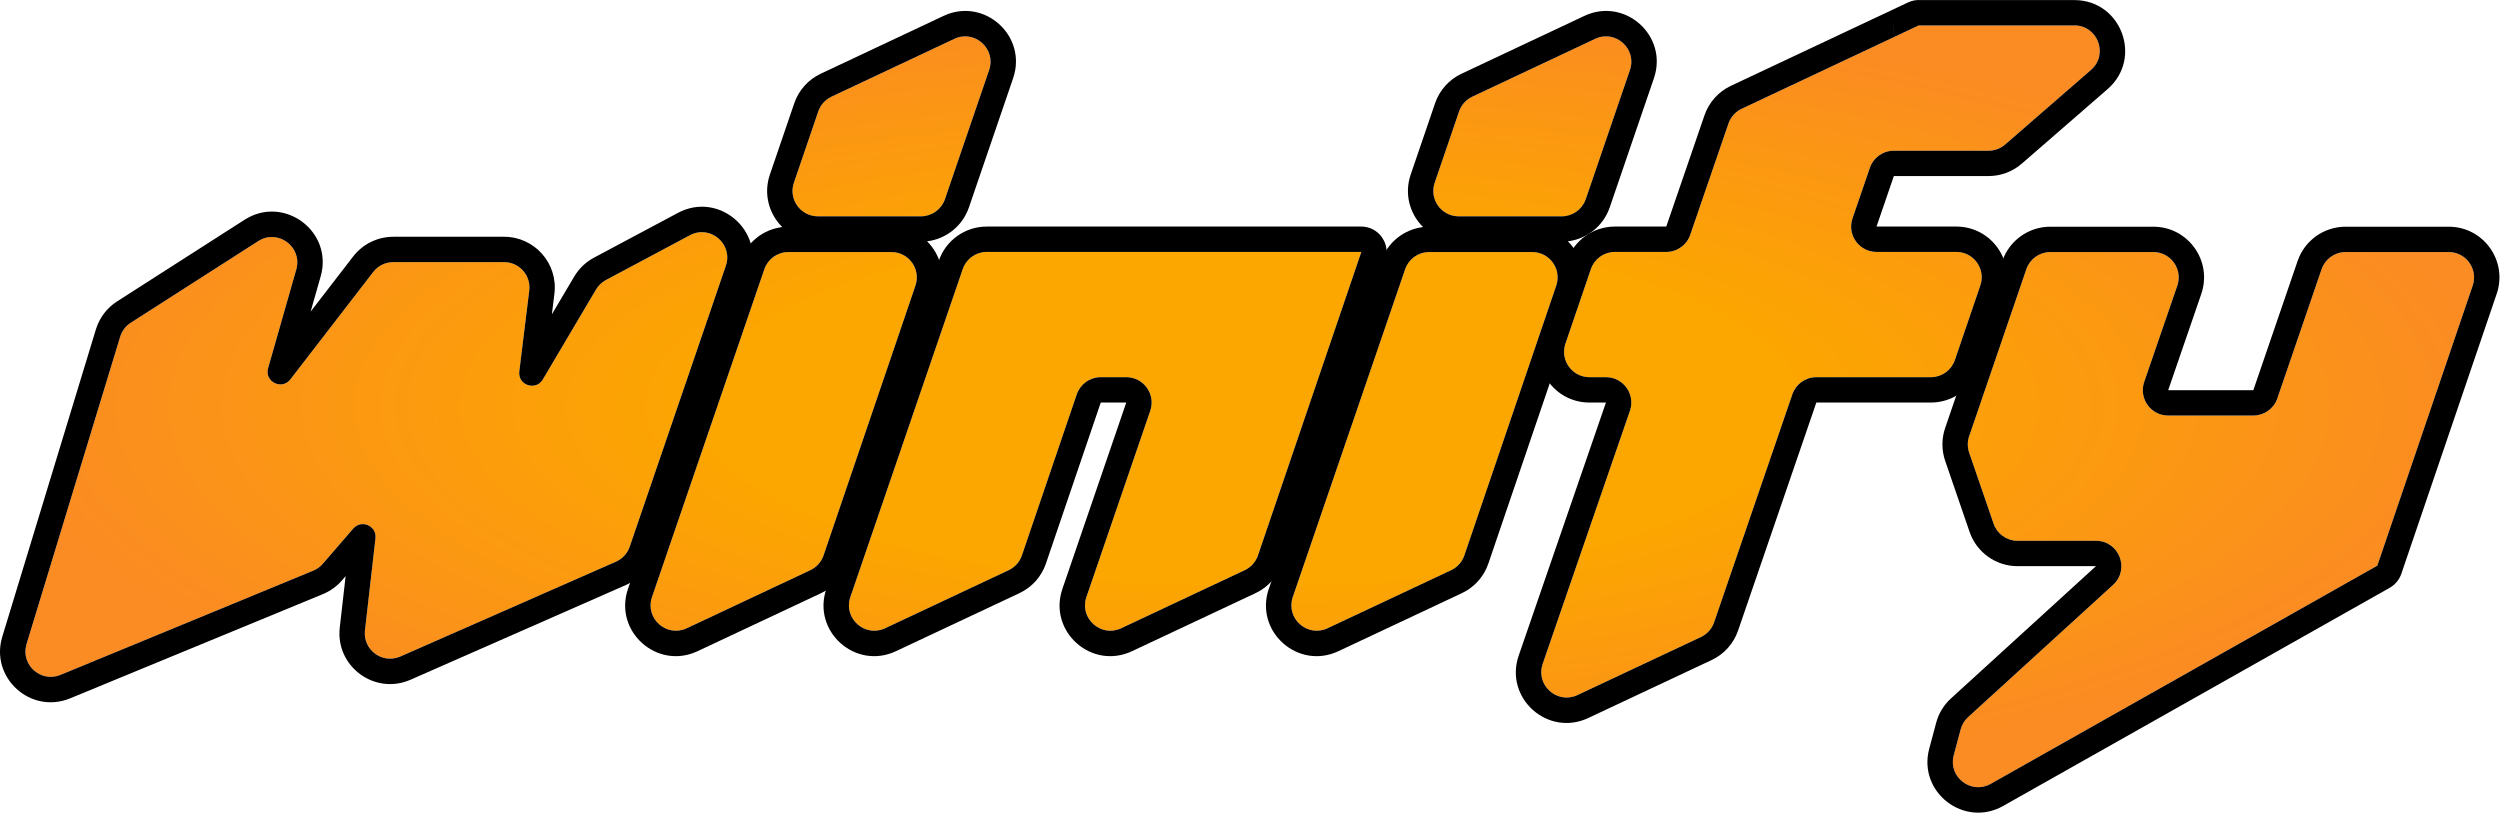
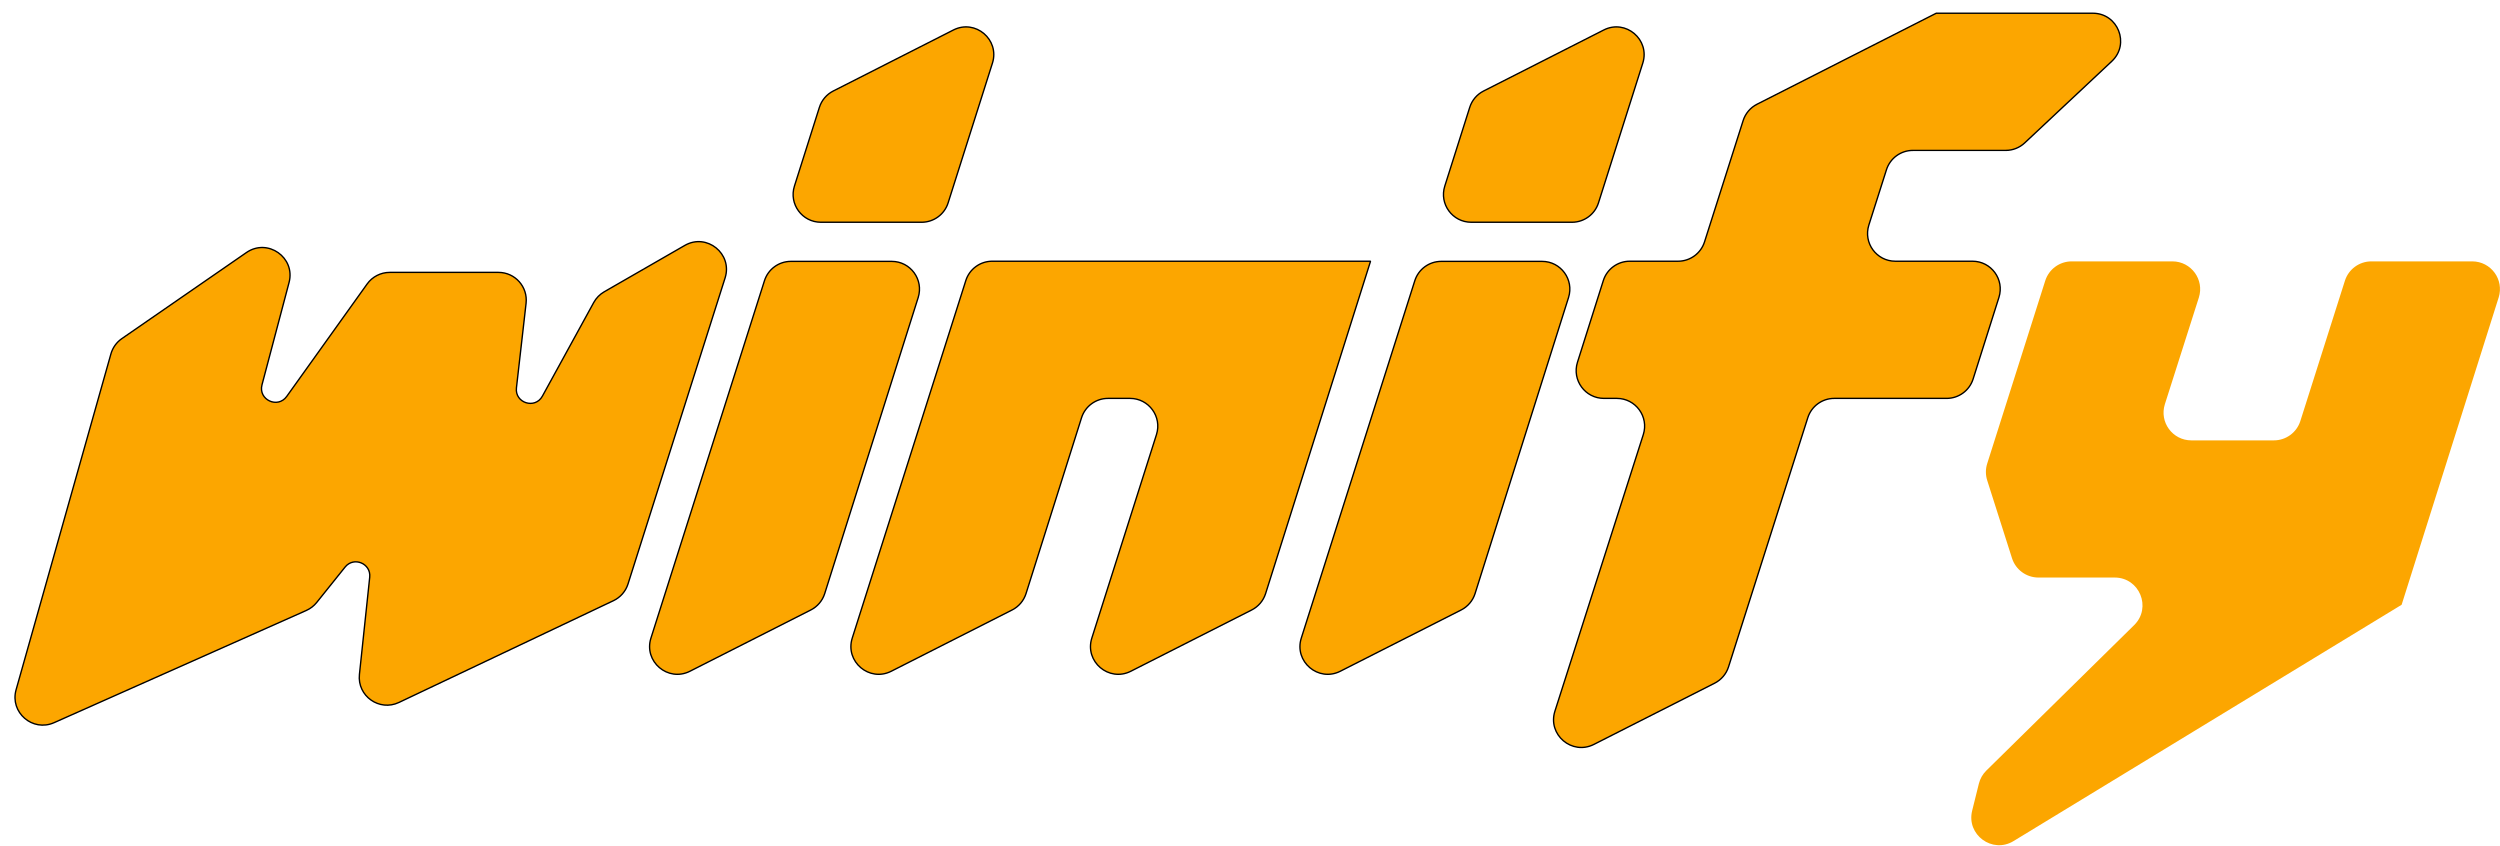
- <svg xmlns="http://www.w3.org/2000/svg" width="1972" height="642" viewBox="0 0 1972 642" fill="none">
-   <path d="M94.793 265.602L20.938 508.046C16.018 524.196 32.087 538.8 47.694 532.364L247.104 450.136C249.993 448.945 252.563 447.094 254.607 444.73L278.671 416.909C285.105 409.47 297.285 414.813 296.17 424.584L287.874 497.277C286.124 512.612 301.668 524.066 315.796 517.853L485.855 443.062C490.973 440.811 494.916 436.521 496.726 431.23L572.547 209.666C578.424 192.492 560.228 177.001 544.213 185.543L477.947 220.887C474.711 222.613 472.012 225.195 470.145 228.351L428.161 299.33C422.644 308.657 408.307 303.774 409.629 293.019L417.476 229.201C418.942 217.277 409.639 206.76 397.625 206.76H310.233C304.034 206.76 298.185 209.635 294.398 214.543L229.017 299.279C222.287 308.002 208.46 301.02 211.484 290.425L233.72 212.519C238.777 194.802 219.218 180.252 203.702 190.188L103.14 254.587C99.137 257.15 96.178 261.055 94.793 265.602Z" fill="url(#paint0_radial_28_419)" />
-   <path d="M534.801 167.896C566.831 150.813 603.223 181.795 591.47 216.141L515.649 437.706C512.028 448.286 504.143 456.869 493.906 461.371L323.848 536.161C295.59 548.588 264.503 525.68 268.003 495.009L272.63 454.464L269.734 457.814C265.773 462.393 260.827 466.011 255.269 468.399L254.729 468.626L55.319 550.854C24.103 563.725 -8.033 534.518 1.806 502.218L75.661 259.773C78.431 250.68 84.349 242.871 92.354 237.745L192.916 173.345C223.947 153.473 263.066 182.575 252.952 218.008L245.02 245.797L278.564 202.325C286.137 192.509 297.835 186.76 310.233 186.76L310.233 206.76C304.034 206.76 298.185 209.635 294.398 214.543L229.017 299.279L228.697 299.676C221.858 307.783 208.508 300.855 211.484 290.425L233.72 212.519C238.777 194.802 219.218 180.252 203.702 190.188L103.14 254.587L102.768 254.832C98.954 257.395 96.135 261.197 94.793 265.602L20.938 508.046L20.723 508.802C16.521 524.647 32.331 538.699 47.694 532.364L247.104 450.136C249.993 448.945 252.563 447.094 254.607 444.73L278.671 416.909C285.105 409.47 297.285 414.813 296.17 424.584L287.874 497.277L287.805 497.993C286.628 512.728 301.407 523.619 315.133 518.131L315.796 517.853L485.855 443.062C490.973 440.811 494.916 436.521 496.726 431.23L572.547 209.666C578.424 192.492 560.228 177.001 544.213 185.543L477.947 220.887C474.711 222.613 472.012 225.195 470.145 228.351L428.161 299.33L427.897 299.757C422.201 308.503 408.327 303.606 409.629 293.019L417.476 229.201C418.919 217.464 409.927 207.09 398.187 206.768L397.625 206.76L397.625 186.76C421.653 186.76 440.259 207.794 437.326 231.642L435.322 247.938L452.931 218.169C456.665 211.856 462.063 206.691 468.534 203.24L534.801 167.896ZM397.625 186.76L397.625 206.76H310.233L310.233 186.76H397.625Z" fill="black" />
-   <path d="M1155.08 438.117C1153.33 443.255 1149.57 447.461 1144.65 449.769L1047.17 495.577C1031.18 503.09 1014.02 487.703 1019.74 470.992L1108.38 212.339C1111.15 204.254 1118.75 198.823 1127.3 198.823H1208.65C1222.36 198.823 1232 212.297 1227.58 225.271L1155.08 438.117ZM1250.84 157.112C1248.07 165.203 1240.46 170.638 1231.91 170.638H1150.6C1136.89 170.638 1127.24 157.147 1131.68 144.169L1150.92 87.893C1152.67 82.769 1156.42 78.573 1161.33 76.267L1258.26 30.64C1274.24 23.117 1291.42 38.496 1285.7 55.21L1250.84 157.112Z" fill="url(#paint1_radial_28_419)" />
-   <path d="M1249.74 12.544C1281.71 -2.502 1316.06 28.256 1304.62 61.685L1269.76 163.586C1264.75 178.223 1251.83 188.515 1236.75 190.345C1247.11 200.608 1251.75 216.34 1246.51 231.72L1174.01 444.565C1170.51 454.841 1162.98 463.254 1153.16 467.871L1055.68 513.678C1023.7 528.703 989.371 497.93 1000.82 464.509L1089.46 205.856C1094.48 191.217 1107.41 180.929 1122.5 179.111C1112.13 168.838 1107.49 153.088 1112.76 137.7L1131.99 81.423C1135.5 71.174 1143.01 62.784 1152.81 58.171L1249.74 12.544ZM1126.9 198.827C1118.52 198.993 1111.11 204.38 1108.38 212.339L1019.74 470.992L1019.61 471.384C1014.29 487.942 1031.31 503.031 1047.17 495.577L1047.17 495.577L1144.65 449.769C1149.41 447.533 1153.09 443.515 1154.91 438.595L1155.08 438.117L1227.58 225.271C1232 212.297 1222.36 198.823 1208.65 198.823H1127.3L1126.9 198.827ZM1285.7 55.21C1291.42 38.496 1274.24 23.117 1258.26 30.64L1161.33 76.267L1160.87 76.489C1156.19 78.837 1152.61 82.929 1150.92 87.893L1131.68 144.169L1131.48 144.778C1127.61 157.362 1136.8 170.223 1149.96 170.628L1150.6 170.638H1231.91C1240.33 170.638 1247.83 165.371 1250.7 157.49L1250.84 157.112L1285.7 55.21Z" fill="black" />
-   <path d="M649.616 438.117C647.866 443.255 644.103 447.461 639.19 449.769L541.706 495.577C525.718 503.09 508.553 487.703 514.28 470.992L602.916 212.339C605.687 204.254 613.289 198.823 621.836 198.823H703.185C716.892 198.823 726.537 212.297 722.117 225.271L649.616 438.117ZM745.372 157.112C742.604 165.203 735 170.638 726.449 170.638H645.14C631.425 170.638 621.779 157.147 626.215 144.169L645.454 87.893C647.206 82.768 650.961 78.573 655.861 76.267L752.796 30.64C768.78 23.117 785.955 38.496 780.237 55.21L745.372 157.112Z" fill="url(#paint2_radial_28_419)" />
-   <path d="M744.279 12.544C776.246 -2.502 810.597 28.256 799.16 61.685L764.295 163.586C759.288 178.223 746.364 188.515 731.285 190.345C741.644 200.608 746.288 216.34 741.049 231.72L668.548 444.565C665.048 454.841 657.521 463.254 647.696 467.871L550.211 513.678C518.237 528.703 483.907 497.93 495.36 464.509L583.997 205.856C589.013 191.218 601.948 180.929 617.035 179.111C606.669 168.837 602.03 153.087 607.29 137.699L626.529 81.423C630.032 71.174 637.543 62.784 647.343 58.171L744.279 12.544ZM621.436 198.827C613.053 198.993 605.644 204.38 602.916 212.339L514.28 470.992L514.15 471.384C508.822 487.942 525.843 503.031 541.706 495.577L541.705 495.577L639.19 449.769C643.949 447.533 647.629 443.515 649.446 438.595L649.616 438.117L722.117 225.271C726.537 212.297 716.892 198.823 703.185 198.823H621.836L621.436 198.827ZM780.237 55.21C785.955 38.496 768.78 23.117 752.796 30.64L655.861 76.267L655.405 76.489C650.728 78.837 647.151 82.929 645.454 87.893L626.215 144.169C621.779 157.147 631.425 170.638 645.14 170.638H726.449C734.866 170.638 742.366 165.371 745.239 157.49L745.372 157.112L780.237 55.21Z" fill="black" />
-   <path d="M1073.74 198.794C1073.73 198.808 1073.75 198.823 1073.76 198.823C1073.78 198.823 1073.79 198.838 1073.78 198.852L992.282 438.117C990.532 443.255 986.769 447.461 981.856 449.769L884.372 495.577C868.384 503.09 851.219 487.703 856.946 470.992L907.314 324.012C911.762 311.032 902.116 297.529 888.394 297.529H868.281C859.721 297.529 852.11 302.977 849.349 311.08L806.078 438.117C804.328 443.255 800.565 447.461 795.652 449.769L698.167 495.577C682.18 503.09 665.015 487.703 670.741 470.993L758.21 215.743L759.402 212.251C762.166 204.154 769.774 198.711 778.33 198.711H1073.71C1073.74 198.711 1073.76 198.74 1073.75 198.767L1073.74 198.794Z" fill="url(#paint3_radial_28_419)" />
-   <path d="M1073.71 178.711C1082.94 178.712 1090.34 184.813 1092.85 192.764C1094.1 196.661 1094.18 201.008 1092.71 205.3L1011.21 444.565C1007.71 454.841 1000.19 463.254 990.362 467.871L892.877 513.678C860.903 528.703 826.573 497.93 838.026 464.509L888.394 317.529H868.282L825.01 444.565C821.51 454.841 813.983 463.254 804.158 467.871L706.673 513.678C674.699 528.703 640.369 497.93 651.822 464.509L739.29 209.259L740.475 205.79C746.003 189.596 761.219 178.711 778.331 178.711L778.33 198.711L777.93 198.715C769.538 198.882 762.123 204.28 759.402 212.251L758.21 215.743L670.741 470.993L670.612 471.384C665.326 487.812 682.038 502.794 697.792 495.749L698.167 495.577L795.652 449.769C800.411 447.533 804.091 443.515 805.908 438.595L806.078 438.117L849.349 311.08C852.066 303.104 859.484 297.7 867.88 297.533L868.281 297.529H888.394C902.116 297.529 911.762 311.032 907.314 324.012L856.946 470.992L856.816 471.384C851.53 487.812 868.242 502.793 883.997 495.749L884.372 495.577L981.856 449.769C986.615 447.533 990.295 443.515 992.112 438.595L992.282 438.117L1073.78 198.852C1073.78 198.845 1073.78 198.837 1073.78 198.832L1073.76 198.823C1073.75 198.823 1073.73 198.808 1073.74 198.794L1073.75 198.767C1073.76 198.747 1073.75 198.726 1073.73 198.716L1073.71 198.711L1073.71 178.711ZM1071.64 218.711C1071.85 218.733 1072.06 218.752 1072.28 218.767C1072.06 218.752 1071.85 218.733 1071.64 218.711H1071.64ZM1073.71 178.711L1073.71 198.711H778.33L778.331 178.711H1073.71Z" fill="black" />
-   <path d="M1513.5 20.061C1513.5 20.061 1513.5 20.062 1513.5 20.062H1636.26C1654.76 20.062 1663.35 43.024 1649.38 55.159L1581.69 113.976C1578.05 117.137 1573.39 118.878 1568.57 118.878H1493.87C1485.33 118.878 1477.72 124.306 1474.95 132.387L1461.28 172.22C1456.83 185.202 1466.47 198.711 1480.2 198.711H1543.16C1556.87 198.711 1566.52 212.195 1562.09 225.172L1542.02 283.989C1539.25 292.086 1531.64 297.529 1523.09 297.529H1432.73C1424.19 297.529 1416.59 302.956 1413.82 311.036L1352.09 490.903C1350.33 496.021 1346.57 500.21 1341.67 502.511L1244.28 548.279C1228.27 555.799 1211.1 540.376 1216.86 523.66L1285.68 324.047C1290.15 311.06 1280.51 297.529 1266.77 297.529H1253.74C1240.03 297.529 1230.38 284.045 1234.81 271.068L1254.89 212.251C1257.65 204.154 1265.26 198.711 1273.81 198.711H1314.35C1322.89 198.711 1330.49 193.287 1333.26 185.209L1363.42 97.403C1365.18 92.291 1368.93 88.107 1373.82 85.805L1513.49 20.064C1513.49 20.064 1513.49 20.064 1513.49 20.063C1513.49 20.062 1513.49 20.062 1513.49 20.062H1513.49C1513.49 20.062 1513.49 20.062 1513.49 20.062L1513.5 20.06C1513.5 20.06 1513.5 20.06 1513.5 20.061Z" fill="url(#paint4_radial_28_419)" />
-   <path d="M1543.16 178.711C1570.59 178.711 1589.88 205.679 1581.02 231.631L1560.94 290.449C1555.42 306.643 1540.2 317.529 1523.09 317.529H1432.73L1371 497.395C1367.49 507.633 1359.98 516.01 1350.18 520.613L1252.78 566.38C1220.78 581.42 1186.43 550.574 1197.95 517.141L1266.77 317.529H1253.74C1226.32 317.529 1207.03 290.561 1215.88 264.608L1235.96 205.791C1241.49 189.596 1256.7 178.711 1273.81 178.711V198.711L1273.41 198.715C1265.02 198.882 1257.61 204.28 1254.89 212.251L1234.81 271.068L1234.61 271.677C1230.69 284.463 1240.24 297.529 1253.74 297.529H1266.77C1280.51 297.529 1290.15 311.06 1285.68 324.047L1216.86 523.66L1216.73 524.051C1211.41 540.485 1228.13 555.502 1243.9 548.452L1244.28 548.279L1341.67 502.511C1346.42 500.282 1350.09 496.281 1351.92 491.379L1352.09 490.903L1413.82 311.036C1416.55 303.082 1423.95 297.699 1432.33 297.533L1432.73 297.529H1523.09L1523.49 297.525C1531.88 297.358 1539.3 291.96 1542.02 283.989L1562.09 225.172C1566.52 212.195 1556.87 198.711 1543.16 198.711L1543.16 178.711ZM1636.26 0.062C1673.27 0.062 1690.43 45.986 1662.5 70.256L1594.81 129.073C1587.53 135.396 1578.21 138.878 1568.57 138.878H1493.87L1480.2 178.711H1543.16L1543.16 198.711H1480.2C1466.69 198.711 1457.13 185.621 1461.08 172.829L1461.28 172.22L1474.95 132.387C1477.72 124.306 1485.33 118.878 1493.87 118.878H1568.57C1573.39 118.878 1578.05 117.137 1581.69 113.976L1649.38 55.159C1663.35 43.024 1654.76 20.062 1636.26 20.062L1636.26 0.062ZM1314.35 178.711L1314.35 198.711H1273.81V178.711H1314.35ZM1505.17 1.874C1508.49 0.342 1511.87 -0.196 1515.09 0.062H1636.26L1636.26 20.062H1513.5L1513.5 20.06L1513.49 20.062L1513.49 20.062L1513.49 20.063C1513.49 20.064 1513.49 20.064 1513.49 20.064L1495.4 28.577C1493.3 24.148 1492.8 18.909 1494.52 13.737C1492.74 19.079 1493.29 24.258 1495.36 28.592L1373.82 85.805C1368.93 88.107 1365.18 92.291 1363.42 97.403L1333.26 185.209C1330.49 193.287 1322.89 198.711 1314.35 198.711L1314.35 178.711L1344.51 90.906C1348.02 80.681 1355.52 72.313 1365.3 67.709L1504.93 1.987C1505.01 1.948 1505.09 1.911 1505.17 1.874ZM1523.19 2.553C1524.81 3.459 1526.29 4.583 1527.6 5.882C1526.3 4.584 1524.82 3.459 1523.19 2.553Z" fill="black" />
-   <path d="M1691.35 301.273C1686.89 314.257 1696.54 327.775 1710.27 327.775H1777.43C1785.98 327.775 1793.58 322.344 1796.35 314.259L1831.28 212.339C1834.05 204.254 1841.65 198.823 1850.2 198.823H1931.55C1945.26 198.823 1954.9 212.297 1950.48 225.271L1875.25 446.127C1875.24 446.146 1875.23 446.161 1875.21 446.17L1875.07 446.235C1875.06 446.24 1875.06 446.255 1875.07 446.258C1875.09 446.262 1875.09 446.276 1875.08 446.281L1570.25 618.324C1554.81 627.036 1536.51 612.85 1541.1 595.73L1546.58 575.27C1547.57 571.577 1549.6 568.246 1552.42 565.669L1666.77 461.368C1680.27 449.06 1671.56 426.591 1653.29 426.591H1591.45C1582.91 426.591 1575.32 421.169 1572.54 413.093L1553.27 357.051C1551.83 352.845 1551.82 348.278 1553.27 344.07L1598.37 212.344C1601.14 204.256 1608.74 198.823 1617.29 198.823H1698.55C1712.28 198.823 1721.93 212.34 1717.46 225.325L1691.35 301.273Z" fill="url(#paint5_radial_28_419)" />
-   <path d="M1931.55 178.823C1958.96 178.823 1978.25 205.772 1969.41 231.72L1894.18 452.576C1893.51 454.539 1892.55 456.366 1891.34 458.004C1889.73 460.224 1887.6 462.181 1884.91 463.699L1580.08 635.742C1549.21 653.165 1512.6 624.794 1521.78 590.554L1527.26 570.093C1529.24 562.708 1533.29 556.045 1538.94 550.893L1653.29 446.591H1591.45C1574.37 446.591 1559.18 435.747 1553.62 419.595L1534.36 363.553C1531.47 355.142 1531.46 346.007 1534.34 337.592L1579.44 205.866C1584.98 189.69 1600.19 178.823 1617.29 178.823L1617.29 198.823L1616.89 198.827C1608.5 198.993 1601.09 204.383 1598.37 212.344L1553.27 344.07L1553.13 344.466C1551.83 348.563 1551.87 352.977 1553.27 357.051L1572.54 413.093C1575.27 421.043 1582.68 426.421 1591.05 426.587L1591.45 426.591H1653.29C1671.56 426.591 1680.27 449.06 1666.77 461.368L1552.42 565.669L1551.9 566.162C1549.35 568.664 1547.51 571.808 1546.58 575.27L1541.1 595.73L1540.99 596.131C1536.83 612.938 1554.65 626.749 1569.88 618.524L1570.25 618.324L1875.08 446.281C1875.08 446.278 1875.08 446.274 1875.08 446.269L1875.07 446.248C1875.07 446.243 1875.07 446.237 1875.07 446.235L1875.21 446.17C1875.22 446.166 1875.23 446.16 1875.24 446.153L1875.25 446.127L1950.48 225.271C1954.83 212.5 1945.55 199.244 1932.19 198.833L1931.55 198.823V178.823ZM1868.56 465.167L1868.94 465.295C1868.81 465.253 1868.68 465.21 1868.56 465.166L1868.56 465.167ZM1893.12 437.558C1891.07 433.203 1887.4 429.519 1882.18 427.562C1887.37 429.51 1891.05 433.194 1893.12 437.558ZM1698.55 178.823C1726.01 178.823 1745.3 205.858 1736.38 231.827L1710.27 307.775H1777.43L1777.43 327.775H1710.27C1696.75 327.775 1687.19 314.676 1691.16 301.882L1691.35 301.273L1717.46 225.325C1721.86 212.543 1712.58 199.245 1699.19 198.833L1698.55 198.823L1698.55 178.823ZM1850.2 198.823L1849.8 198.827C1841.42 198.993 1834.01 204.38 1831.28 212.339L1796.35 314.259L1796.22 314.635C1793.34 322.512 1785.85 327.775 1777.43 327.775L1777.43 307.775L1812.36 205.856C1817.9 189.685 1833.11 178.823 1850.2 178.823L1850.2 198.823ZM1931.55 178.823V198.823H1850.2L1850.2 178.823H1931.55ZM1698.55 178.823L1698.55 198.823H1617.29L1617.29 178.823H1698.55Z" fill="black" />
-   <defs>
-     <radialGradient id="paint0_radial_28_419" cx="0" cy="0" r="1" gradientUnits="userSpaceOnUse" gradientTransform="translate(985.79 320.515) scale(985.79 320.515)">
-       <stop offset="0.433" stop-color="#FCA600" />
-       <stop offset="1" stop-color="#FB8B23" />
-     </radialGradient>
-     <radialGradient id="paint1_radial_28_419" cx="0" cy="0" r="1" gradientUnits="userSpaceOnUse" gradientTransform="translate(985.79 320.515) scale(985.79 320.515)">
-       <stop offset="0.433" stop-color="#FCA600" />
-       <stop offset="1" stop-color="#FB8B23" />
-     </radialGradient>
-     <radialGradient id="paint2_radial_28_419" cx="0" cy="0" r="1" gradientUnits="userSpaceOnUse" gradientTransform="translate(985.79 320.515) scale(985.79 320.515)">
-       <stop offset="0.433" stop-color="#FCA600" />
-       <stop offset="1" stop-color="#FB8B23" />
-     </radialGradient>
-     <radialGradient id="paint3_radial_28_419" cx="0" cy="0" r="1" gradientUnits="userSpaceOnUse" gradientTransform="translate(985.79 320.515) scale(985.79 320.515)">
-       <stop offset="0.433" stop-color="#FCA600" />
-       <stop offset="1" stop-color="#FB8B23" />
-     </radialGradient>
-     <radialGradient id="paint4_radial_28_419" cx="0" cy="0" r="1" gradientUnits="userSpaceOnUse" gradientTransform="translate(985.79 320.515) scale(985.79 320.515)">
-       <stop offset="0.433" stop-color="#FCA600" />
-       <stop offset="1" stop-color="#FB8B23" />
-     </radialGradient>
-     <radialGradient id="paint5_radial_28_419" cx="0" cy="0" r="1" gradientUnits="userSpaceOnUse" gradientTransform="translate(985.79 320.515) scale(985.79 320.515)">
-       <stop offset="0.433" stop-color="#FCA600" />
-       <stop offset="1" stop-color="#FB8B23" />
-     </radialGradient>
-   </defs>
+ <svg xmlns="http://www.w3.org/2000/svg" width="1801" height="609" viewBox="0 0 1801 609" fill="none">
+   <path d="M493.327 176.803C509.141 167.703 527.882 182.794 522.366 200.185L452.418 420.709C450.74 425.998 446.941 430.353 441.928 432.731L287.391 506.056C273.281 512.75 257.285 501.413 258.928 485.883L266.339 415.825C267.389 405.895 254.838 400.728 248.592 408.519L228.157 434.007C226.161 436.497 223.598 438.472 220.683 439.77L38.966 520.612C23.481 527.501 6.984 513.214 11.589 496.904L79.904 254.957C81.169 250.479 83.955 246.582 87.783 243.938L177.541 181.924C192.826 171.363 212.996 185.533 208.244 203.493L188.74 277.217C185.898 287.961 200.077 294.631 206.542 285.592L264.467 204.598C268.222 199.347 274.28 196.232 280.734 196.231H359.112C371.055 196.231 380.336 206.63 378.983 218.496L372.038 279.443C370.796 290.341 385.469 295.001 390.742 285.384L427.73 217.918C429.495 214.699 432.112 212.028 435.293 210.197L493.327 176.803Z" fill="#FCA600" />
+   <path d="M493.327 176.803C509.141 167.703 527.882 182.794 522.366 200.185L452.418 420.709C450.74 425.998 446.941 430.353 441.928 432.731L287.391 506.056C273.281 512.75 257.285 501.413 258.928 485.883L266.339 415.825C267.389 405.895 254.838 400.728 248.592 408.519L228.157 434.007C226.161 436.497 223.598 438.472 220.683 439.77L38.966 520.612C23.481 527.501 6.984 513.214 11.589 496.904L79.904 254.957C81.169 250.479 83.955 246.582 87.783 243.938L177.541 181.924C192.826 171.363 212.996 185.533 208.244 203.493L188.74 277.217C185.898 287.961 200.077 294.631 206.542 285.592L264.467 204.598C268.222 199.347 274.28 196.232 280.734 196.231H359.112C371.055 196.231 380.336 206.63 378.983 218.496L372.038 279.443C370.796 290.341 385.469 295.001 390.742 285.384L427.73 217.918C429.495 214.699 432.112 212.028 435.293 210.197L493.327 176.803Z" stroke="black" />
+   <path d="M1110.91 188.294C1124.43 188.294 1134.05 201.425 1129.98 214.315L1062.64 427.612C1061.02 432.739 1057.4 436.998 1052.61 439.429L965.561 483.559C949.742 491.578 932.087 476.569 937.456 459.666L1019.22 202.239C1021.86 193.935 1029.57 188.294 1038.28 188.294H1110.91ZM1155.34 21.605C1171.16 13.573 1188.82 28.575 1183.46 45.482L1151.54 146.155C1148.9 154.464 1141.19 160.109 1132.47 160.109H1059.89C1046.36 160.109 1036.73 146.963 1040.82 134.068L1058.79 77.341C1060.41 72.227 1064.02 67.979 1068.8 65.55L1155.34 21.605Z" fill="#FCA600" />
+   <path d="M1110.91 188.294C1124.43 188.294 1134.05 201.425 1129.98 214.315L1062.64 427.612C1061.02 432.739 1057.4 436.998 1052.61 439.429L965.561 483.559C949.742 491.578 932.087 476.569 937.456 459.666L1019.22 202.239C1021.86 193.935 1029.57 188.294 1038.28 188.294H1110.91ZM1155.34 21.605C1171.16 13.573 1188.82 28.575 1183.46 45.482L1151.54 146.155C1148.9 154.464 1141.19 160.109 1132.47 160.109H1059.89C1046.36 160.109 1036.73 146.963 1040.82 134.068L1058.79 77.341C1060.41 72.227 1064.02 67.979 1068.8 65.55L1155.34 21.605Z" stroke="black" />
+   <path d="M642.397 188.294C655.914 188.294 665.539 201.425 661.469 214.315L594.125 427.612C592.507 432.739 588.892 436.998 584.097 439.429L497.049 483.559C481.231 491.578 463.576 476.569 468.945 459.666L550.711 202.239C553.349 193.935 561.06 188.294 569.773 188.294H642.397ZM686.831 21.605C702.645 13.573 720.312 28.575 714.951 45.482L683.025 146.155C680.39 154.464 672.677 160.109 663.96 160.109H591.374C577.848 160.109 568.223 146.963 572.308 134.068L590.283 77.341C591.903 72.227 595.51 67.979 600.293 65.55L686.831 21.605Z" fill="#FCA600" />
+   <path d="M642.397 188.294C655.914 188.294 665.539 201.425 661.469 214.315L594.125 427.612C592.507 432.739 588.892 436.998 584.097 439.429L497.049 483.559C481.231 491.578 463.576 476.569 468.945 459.666L550.711 202.239C553.349 193.935 561.06 188.294 569.773 188.294H642.397ZM686.831 21.605C702.645 13.573 720.312 28.575 714.951 45.482L683.025 146.155C680.39 154.464 672.677 160.109 663.96 160.109H591.374C577.848 160.109 568.223 146.963 572.308 134.068L590.283 77.341C591.903 72.227 595.51 67.979 600.293 65.55L686.831 21.605Z" stroke="black" />
+   <path d="M987.218 188.183C987.247 188.183 987.268 188.211 987.259 188.238L987.25 188.267C987.246 188.28 987.256 188.294 987.27 188.294C987.284 188.294 987.295 188.308 987.291 188.321L911.741 427.612C910.122 432.739 906.507 436.998 901.712 439.429L814.665 483.559C798.846 491.578 781.19 476.569 786.559 459.666L833.127 313.055C837.224 300.158 827.598 287 814.066 287H798.202C789.476 287 781.758 292.658 779.13 300.979L739.149 427.612C737.53 432.739 733.916 436.998 729.121 439.429L642.073 483.56C626.255 491.579 608.599 476.569 613.967 459.666L694.789 205.214L695.758 202.149C698.389 193.834 706.105 188.183 714.827 188.183H987.218Z" fill="#FCA600" />
+   <path d="M987.218 188.183C987.247 188.183 987.268 188.211 987.259 188.238L987.25 188.267C987.246 188.28 987.256 188.294 987.27 188.294C987.284 188.294 987.295 188.308 987.291 188.321L911.741 427.612C910.122 432.739 906.507 436.998 901.712 439.429L814.665 483.559C798.846 491.578 781.19 476.569 786.559 459.666L833.127 313.055C837.224 300.158 827.598 287 814.066 287H798.202C789.476 287 781.758 292.658 779.13 300.979L739.149 427.612C737.53 432.739 733.916 436.998 729.121 439.429L642.073 483.56C626.255 491.579 608.599 476.569 613.967 459.666L694.789 205.214L695.758 202.149C698.389 193.834 706.105 188.183 714.827 188.183H987.218Z" stroke="black" />
+   <path d="M1394.86 9.533H1507.67C1525.8 9.533 1534.58 31.724 1521.35 44.124L1458.6 102.94C1454.9 106.415 1450.01 108.35 1444.93 108.35H1378.05C1369.34 108.35 1361.64 113.987 1359 122.287L1346.33 162.12C1342.22 175.019 1351.85 188.182 1365.38 188.183H1420.97C1434.49 188.183 1444.11 201.323 1440.04 214.215L1421.43 273.032C1418.8 281.348 1411.08 287 1402.36 287H1321.39C1312.68 287 1304.97 292.637 1302.33 300.938L1245.24 480.396C1243.62 485.504 1240.01 489.747 1235.23 492.171L1148.26 536.261C1132.43 544.288 1114.76 529.243 1120.16 512.334L1183.83 313.088C1187.96 300.184 1178.33 287 1164.78 287H1155.48C1141.96 287 1132.33 273.86 1136.41 260.968L1155.02 202.15C1157.65 193.835 1165.37 188.183 1174.09 188.183H1208.88C1217.59 188.183 1225.3 182.548 1227.94 174.25L1255.76 86.853C1257.39 81.75 1260.99 77.511 1265.76 75.087L1394.85 9.535L1394.85 9.534C1394.85 9.533 1394.85 9.533 1394.85 9.533H1394.86L1394.86 9.531L1394.86 9.533Z" fill="#FCA600" />
+   <path d="M1394.86 9.533H1507.67C1525.8 9.533 1534.58 31.724 1521.35 44.124L1458.6 102.94C1454.9 106.415 1450.01 108.35 1444.93 108.35H1378.05C1369.34 108.35 1361.64 113.987 1359 122.287L1346.33 162.12C1342.22 175.019 1351.85 188.182 1365.38 188.183H1420.97C1434.49 188.183 1444.11 201.323 1440.04 214.215L1421.43 273.032C1418.8 281.348 1411.08 287 1402.36 287H1321.39C1312.68 287 1304.97 292.637 1302.33 300.938L1245.24 480.396C1243.62 485.504 1240.01 489.747 1235.23 492.171L1148.26 536.261C1132.43 544.288 1114.76 529.243 1120.16 512.334L1183.83 313.088C1187.96 300.184 1178.33 287 1164.78 287H1155.48C1141.96 287 1132.33 273.86 1136.41 260.968L1155.02 202.15C1157.65 193.835 1165.37 188.183 1174.09 188.183H1208.88C1217.59 188.183 1225.3 182.548 1227.94 174.25L1255.76 86.853C1257.39 81.75 1260.99 77.511 1265.76 75.087L1394.85 9.535L1394.85 9.534C1394.85 9.533 1394.85 9.533 1394.85 9.533H1394.86L1394.86 9.531L1394.86 9.533Z" stroke="black" />
+   <path d="M1559.58 291.174C1555.46 304.075 1565.09 317.246 1578.63 317.246H1638.11C1646.82 317.246 1654.53 311.605 1657.17 303.301L1689.27 202.239C1691.91 193.935 1699.62 188.294 1708.33 188.294H1780.96C1794.47 188.294 1804.1 201.425 1800.03 214.315L1730.16 435.598C1730.16 435.617 1730.15 435.633 1730.13 435.642L1730 435.706C1729.99 435.711 1729.99 435.726 1730 435.729C1730.01 435.733 1730.01 435.747 1730 435.752L1450.55 605.914C1435.29 615.206 1416.43 601.351 1420.74 584.011L1425.57 564.563C1426.46 560.981 1428.32 557.716 1430.95 555.128L1537.46 450.318C1550.21 437.766 1541.32 416.062 1523.43 416.062H1468.5C1459.8 416.062 1452.09 410.43 1449.45 402.135L1431.59 346.092C1430.33 342.149 1430.33 337.914 1431.58 333.97L1473.39 202.244C1476.02 193.937 1483.73 188.294 1492.45 188.294H1564.99C1578.53 188.294 1588.16 201.465 1584.05 214.366L1559.58 291.174Z" fill="#FCA600" />
</svg>
